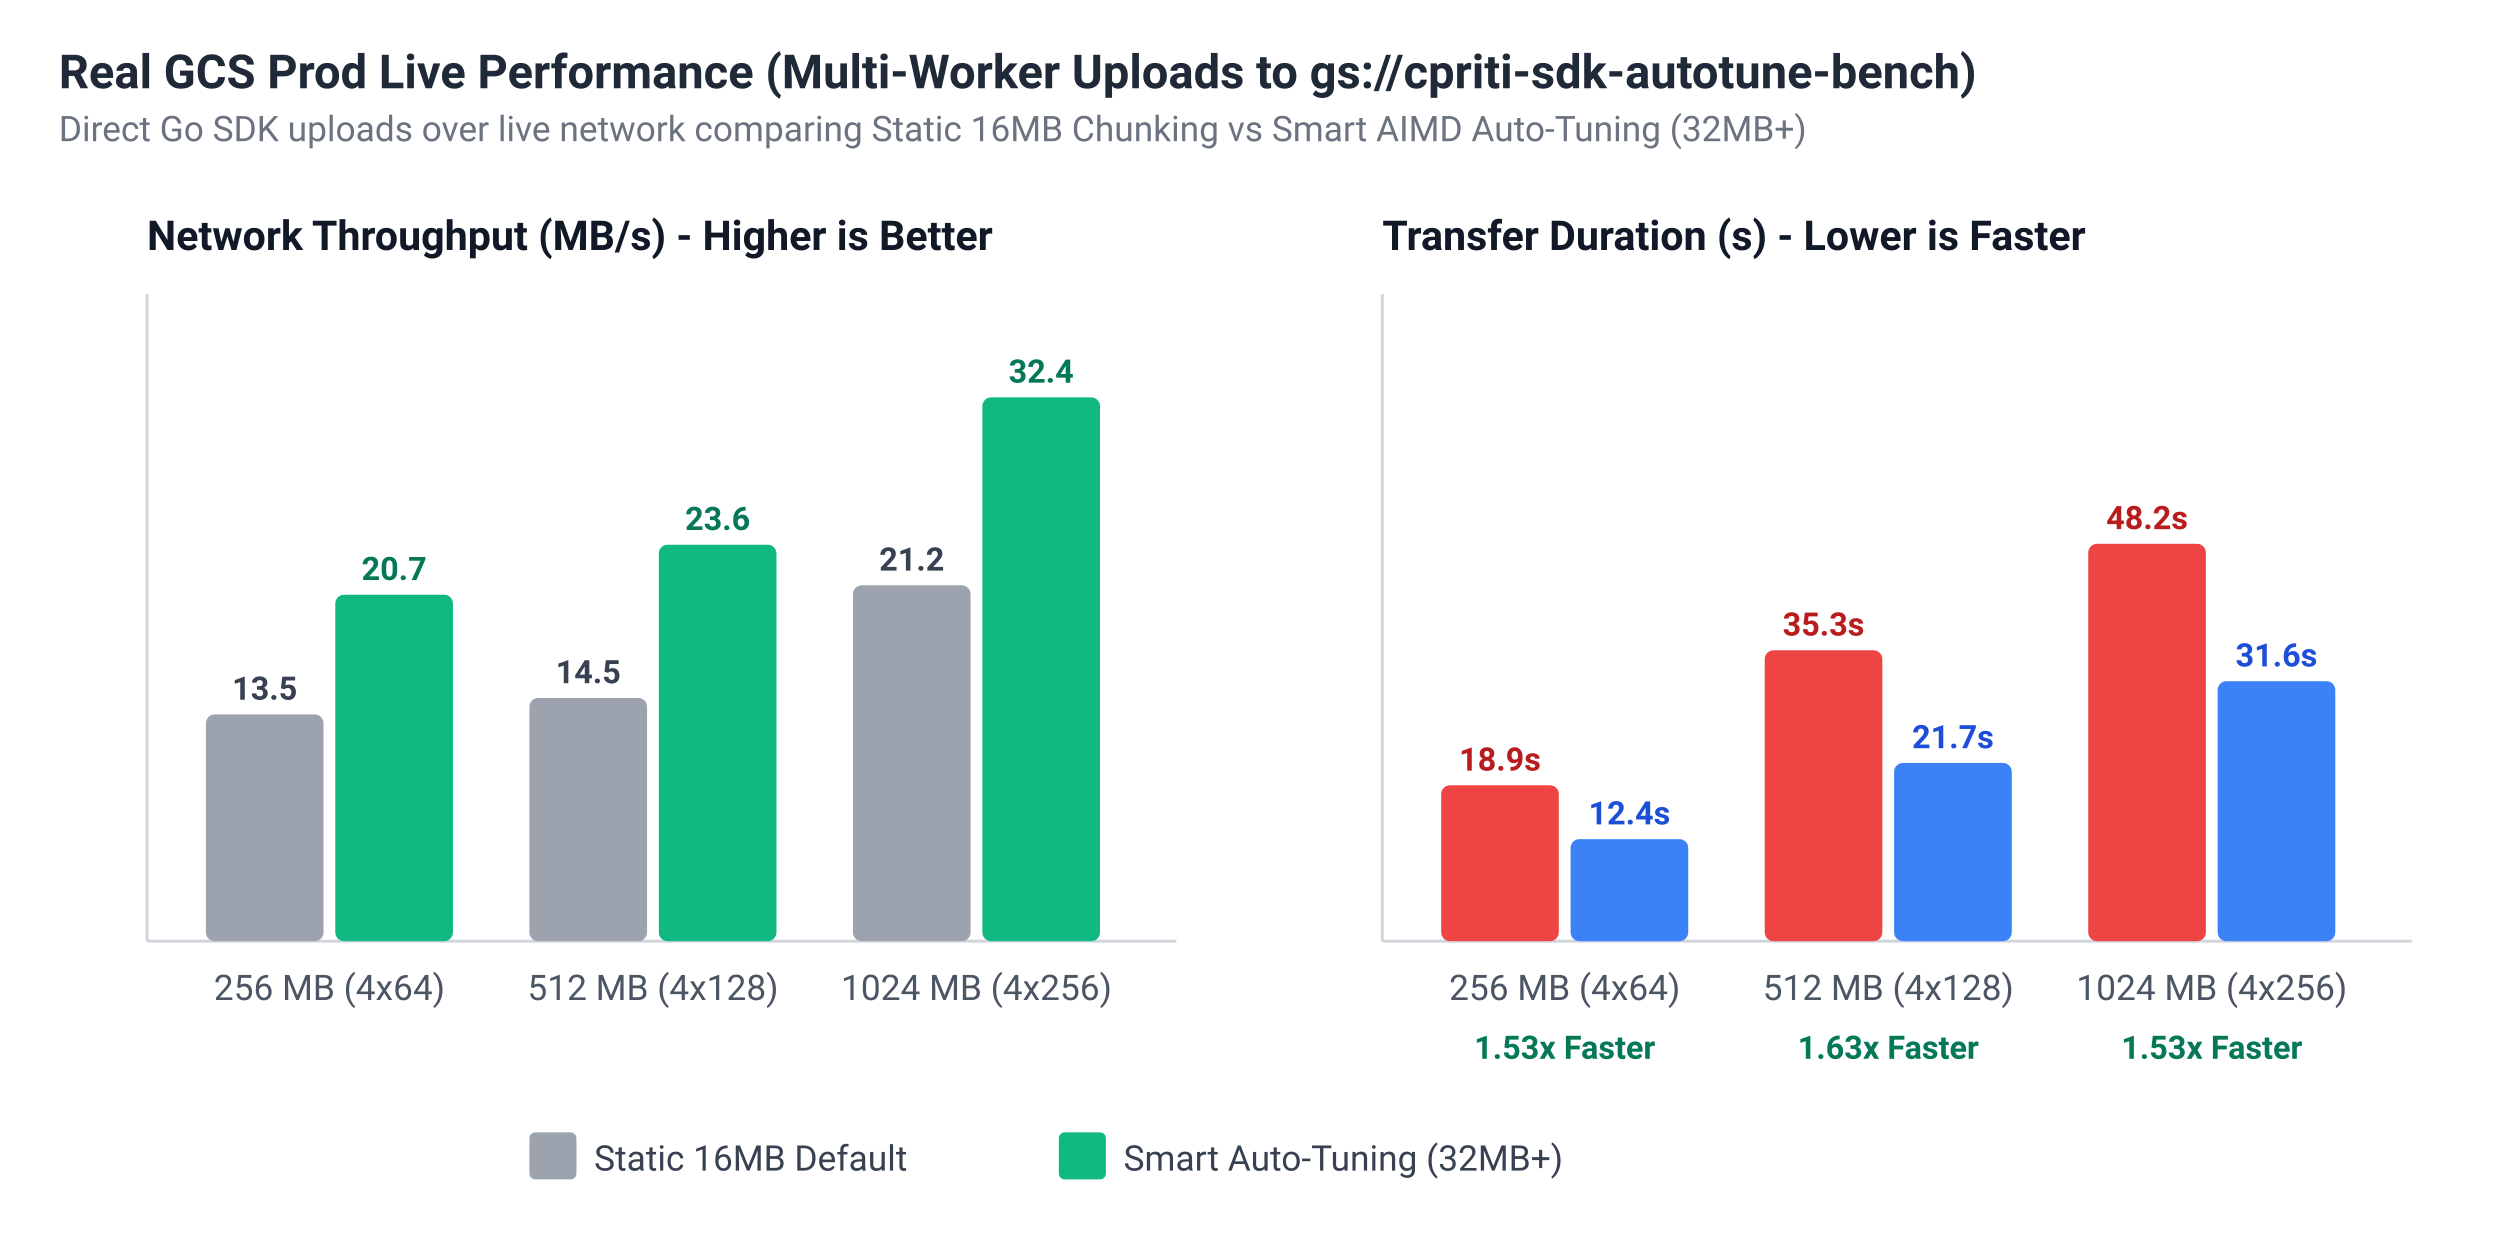
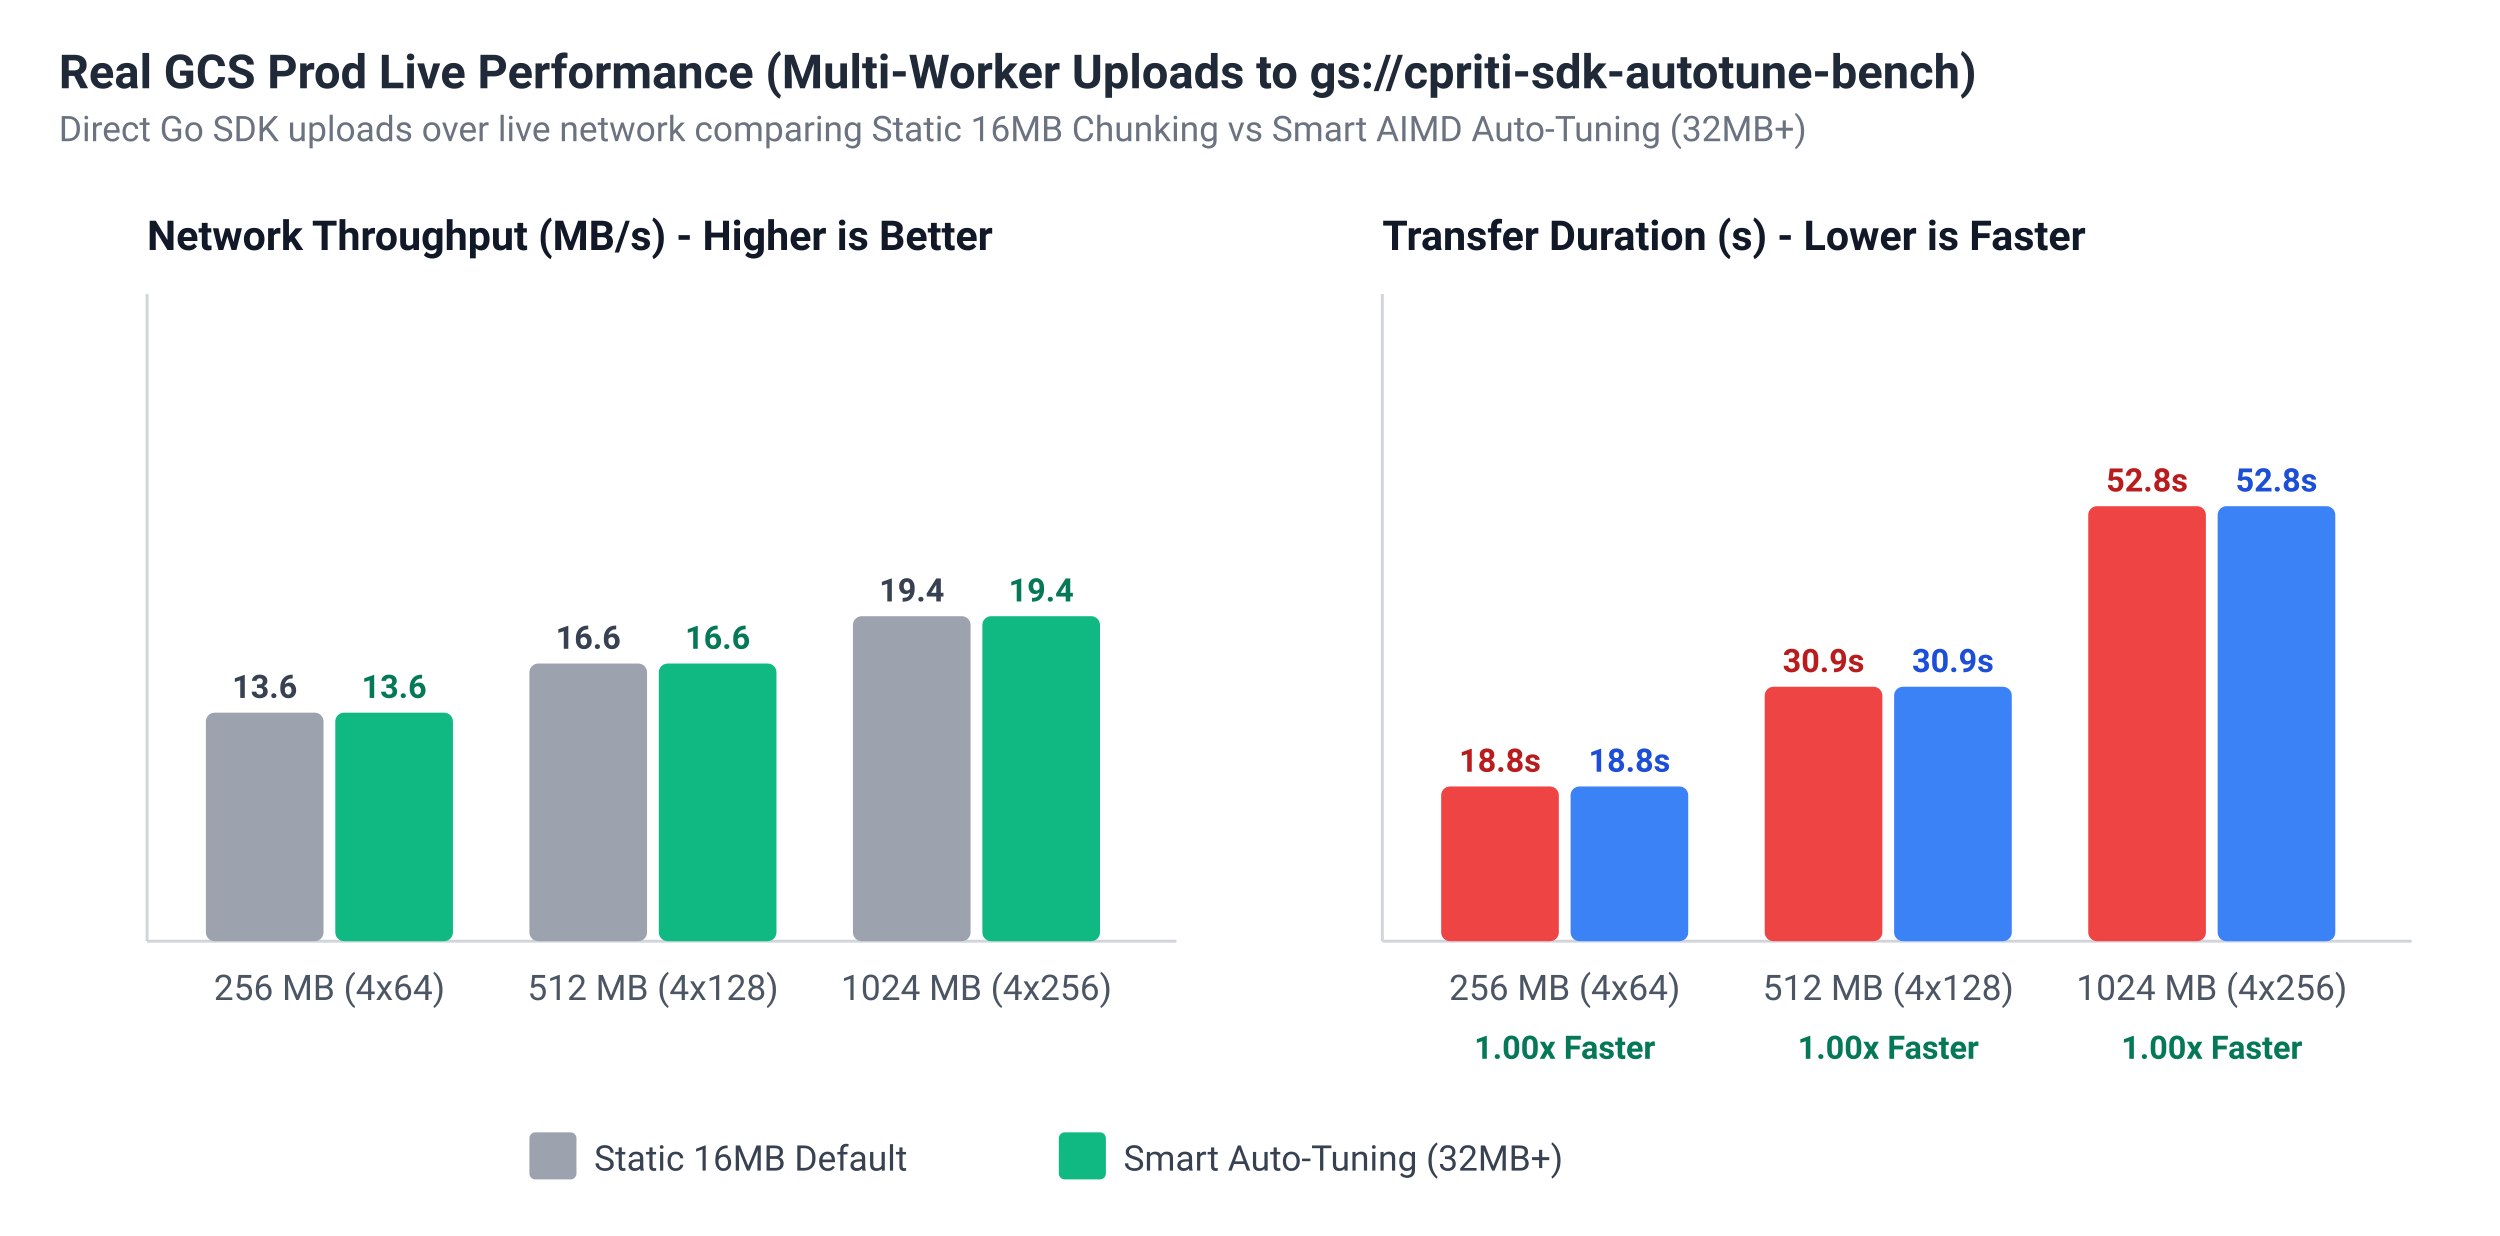
<svg xmlns="http://www.w3.org/2000/svg" width="850" height="420" style="background:#ffffff; font-family:-apple-system,BlinkMacSystemFont,Segoe UI,Roboto,sans-serif;">
  <style>
    .title { font-size: 16px; font-weight: bold; fill: #1f2937; }
    .subtitle { font-size: 12px; fill: #6b7280; }
    .axis { stroke: #d1d5db; stroke-width: 1; }
    .label { font-size: 12px; fill: #4b5563; }
    .val { font-size: 11px; font-weight: bold; }
    .legend { font-size: 12px; fill: #374151; }
  </style>
  <text x="20" y="30" class="title">Real GCS Prod Live Performance (Multi-Worker Uploads to gs://cpriti-sdk-autotune-bench)</text>
  <text x="20" y="48" class="subtitle">Direct Go SDK uploads over live network comparing Static 16MB Chunking vs Smart AIMD Auto-Tuning (32MB+)</text>
  <text x="50" y="85" style="font-size: 14px; font-weight: bold; fill: #111827;">Network Throughput (MB/s) - Higher is Better</text>
  <line x1="50" y1="320" x2="400" y2="320" class="axis" />
  <line x1="50" y1="100" x2="50" y2="320" class="axis" />
-   <rect x="70" y="242.9" width="40" height="77.1" fill="#9ca3af" rx="3" />
-   <text x="90" y="237.9" text-anchor="middle" class="val" fill="#374151">13.5</text>
-   <rect x="114" y="202.2" width="40" height="117.8" fill="#10b981" rx="3" />
-   <text x="134" y="197.2" text-anchor="middle" class="val" fill="#047857">20.7</text>
+   <rect x="70" y="242.3" width="40" height="77.7" fill="#9ca3af" rx="3" />
+   <text x="90" y="237.3" text-anchor="middle" class="val" fill="#374151">13.6</text>
+   <rect x="114" y="242.3" width="40" height="77.7" fill="#10b981" rx="3" />
+   <text x="134" y="237.3" text-anchor="middle" class="val" fill="#047857">13.6</text>
  <text x="112" y="340" text-anchor="middle" class="label">256 MB (4x64)</text>
-   <rect x="180" y="237.3" width="40" height="82.7" fill="#9ca3af" rx="3" />
-   <text x="200" y="232.3" text-anchor="middle" class="val" fill="#374151">14.5</text>
-   <rect x="224" y="185.2" width="40" height="134.8" fill="#10b981" rx="3" />
-   <text x="244" y="180.2" text-anchor="middle" class="val" fill="#047857">23.6</text>
+   <rect x="180" y="225.6" width="40" height="94.4" fill="#9ca3af" rx="3" />
+   <text x="200" y="220.6" text-anchor="middle" class="val" fill="#374151">16.6</text>
+   <rect x="224" y="225.6" width="40" height="94.4" fill="#10b981" rx="3" />
+   <text x="244" y="220.6" text-anchor="middle" class="val" fill="#047857">16.6</text>
  <text x="222" y="340" text-anchor="middle" class="label">512 MB (4x128)</text>
-   <rect x="290" y="199.0" width="40" height="121.0" fill="#9ca3af" rx="3" />
-   <text x="310" y="194.0" text-anchor="middle" class="val" fill="#374151">21.2</text>
-   <rect x="334" y="135.1" width="40" height="184.9" fill="#10b981" rx="3" />
-   <text x="354" y="130.1" text-anchor="middle" class="val" fill="#047857">32.4</text>
+   <rect x="290" y="209.5" width="40" height="110.5" fill="#9ca3af" rx="3" />
+   <text x="310" y="204.5" text-anchor="middle" class="val" fill="#374151">19.4</text>
+   <rect x="334" y="209.5" width="40" height="110.5" fill="#10b981" rx="3" />
+   <text x="354" y="204.5" text-anchor="middle" class="val" fill="#047857">19.4</text>
  <text x="332" y="340" text-anchor="middle" class="label">1024 MB (4x256)</text>
  <text x="470" y="85" style="font-size: 14px; font-weight: bold; fill: #111827;">Transfer Duration (s) - Lower is Faster</text>
  <line x1="470" y1="320" x2="820" y2="320" class="axis" />
  <line x1="470" y1="100" x2="470" y2="320" class="axis" />
-   <rect x="490" y="267.0" width="40" height="53.0" fill="#ef4444" rx="3" />
-   <text x="510" y="262.0" text-anchor="middle" class="val" fill="#b91c1c">18.9s</text>
-   <rect x="534" y="285.3" width="40" height="34.7" fill="#3b82f6" rx="3" />
-   <text x="554" y="280.3" text-anchor="middle" class="val" fill="#1d4ed8">12.4s</text>
-   <text x="532" y="360" text-anchor="middle" style="font-size:11px; font-weight:bold; fill:#047857;">1.53x Faster</text>
+   <rect x="490" y="267.4" width="40" height="52.6" fill="#ef4444" rx="3" />
+   <text x="510" y="262.4" text-anchor="middle" class="val" fill="#b91c1c">18.8s</text>
+   <rect x="534" y="267.4" width="40" height="52.6" fill="#3b82f6" rx="3" />
+   <text x="554" y="262.4" text-anchor="middle" class="val" fill="#1d4ed8">18.8s</text>
+   <text x="532" y="360" text-anchor="middle" style="font-size:11px; font-weight:bold; fill:#047857;">1.00x Faster</text>
  <text x="532" y="340" text-anchor="middle" class="label">256 MB (4x64)</text>
-   <rect x="600" y="221.1" width="40" height="98.9" fill="#ef4444" rx="3" />
-   <text x="620" y="216.1" text-anchor="middle" class="val" fill="#b91c1c">35.3s</text>
-   <rect x="644" y="259.4" width="40" height="60.6" fill="#3b82f6" rx="3" />
-   <text x="664" y="254.4" text-anchor="middle" class="val" fill="#1d4ed8">21.7s</text>
-   <text x="642" y="360" text-anchor="middle" style="font-size:11px; font-weight:bold; fill:#047857;">1.63x Faster</text>
+   <rect x="600" y="233.5" width="40" height="86.5" fill="#ef4444" rx="3" />
+   <text x="620" y="228.5" text-anchor="middle" class="val" fill="#b91c1c">30.9s</text>
+   <rect x="644" y="233.5" width="40" height="86.5" fill="#3b82f6" rx="3" />
+   <text x="664" y="228.5" text-anchor="middle" class="val" fill="#1d4ed8">30.9s</text>
+   <text x="642" y="360" text-anchor="middle" style="font-size:11px; font-weight:bold; fill:#047857;">1.00x Faster</text>
  <text x="642" y="340" text-anchor="middle" class="label">512 MB (4x128)</text>
-   <rect x="710" y="184.9" width="40" height="135.1" fill="#ef4444" rx="3" />
-   <text x="730" y="179.9" text-anchor="middle" class="val" fill="#b91c1c">48.2s</text>
-   <rect x="754" y="231.6" width="40" height="88.4" fill="#3b82f6" rx="3" />
-   <text x="774" y="226.6" text-anchor="middle" class="val" fill="#1d4ed8">31.6s</text>
-   <text x="752" y="360" text-anchor="middle" style="font-size:11px; font-weight:bold; fill:#047857;">1.53x Faster</text>
+   <rect x="710" y="172.1" width="40" height="147.9" fill="#ef4444" rx="3" />
+   <text x="730" y="167.1" text-anchor="middle" class="val" fill="#b91c1c">52.8s</text>
+   <rect x="754" y="172.1" width="40" height="147.9" fill="#3b82f6" rx="3" />
+   <text x="774" y="167.1" text-anchor="middle" class="val" fill="#1d4ed8">52.8s</text>
+   <text x="752" y="360" text-anchor="middle" style="font-size:11px; font-weight:bold; fill:#047857;">1.00x Faster</text>
  <text x="752" y="340" text-anchor="middle" class="label">1024 MB (4x256)</text>
  <g transform="translate(180, 385)">
    <rect x="0" y="0" width="16" height="16" fill="#9ca3af" rx="2" />
    <text x="22" y="13" class="legend">Static 16MB Default</text>
    <rect x="180" y="0" width="16" height="16" fill="#10b981" rx="2" />
    <text x="202" y="13" class="legend">Smart Auto-Tuning (32MB+)</text>
  </g>
</svg>
